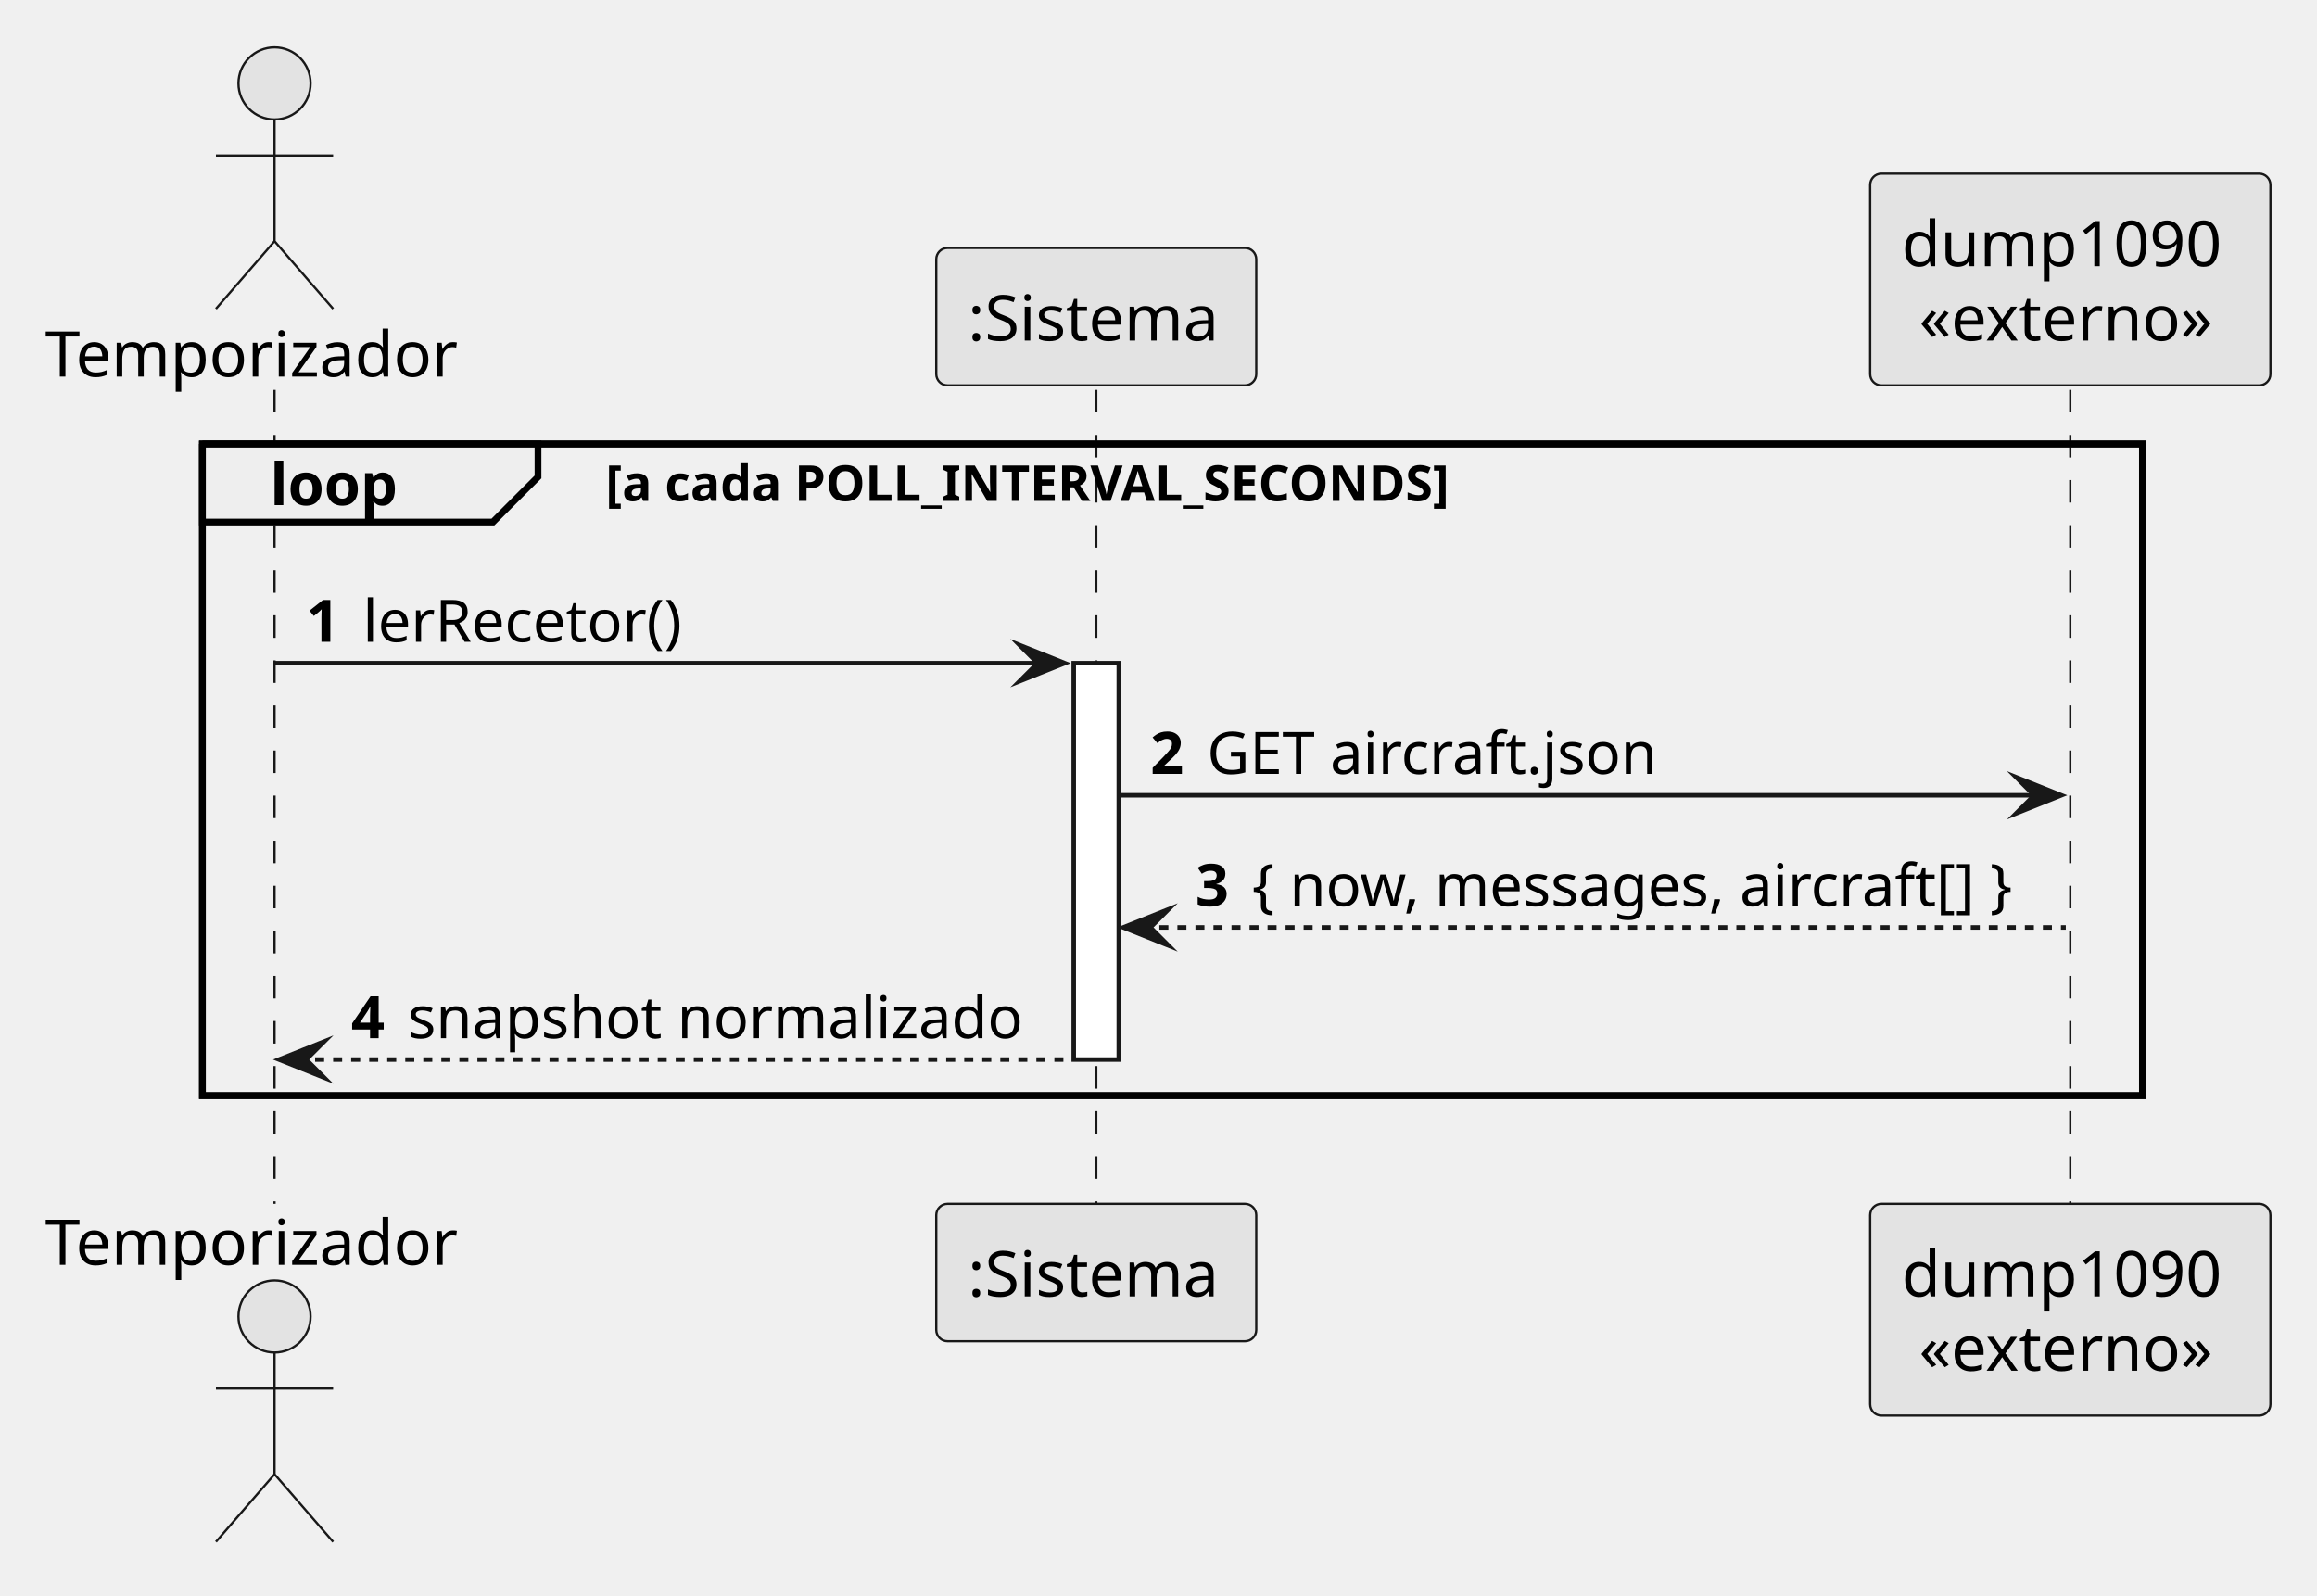
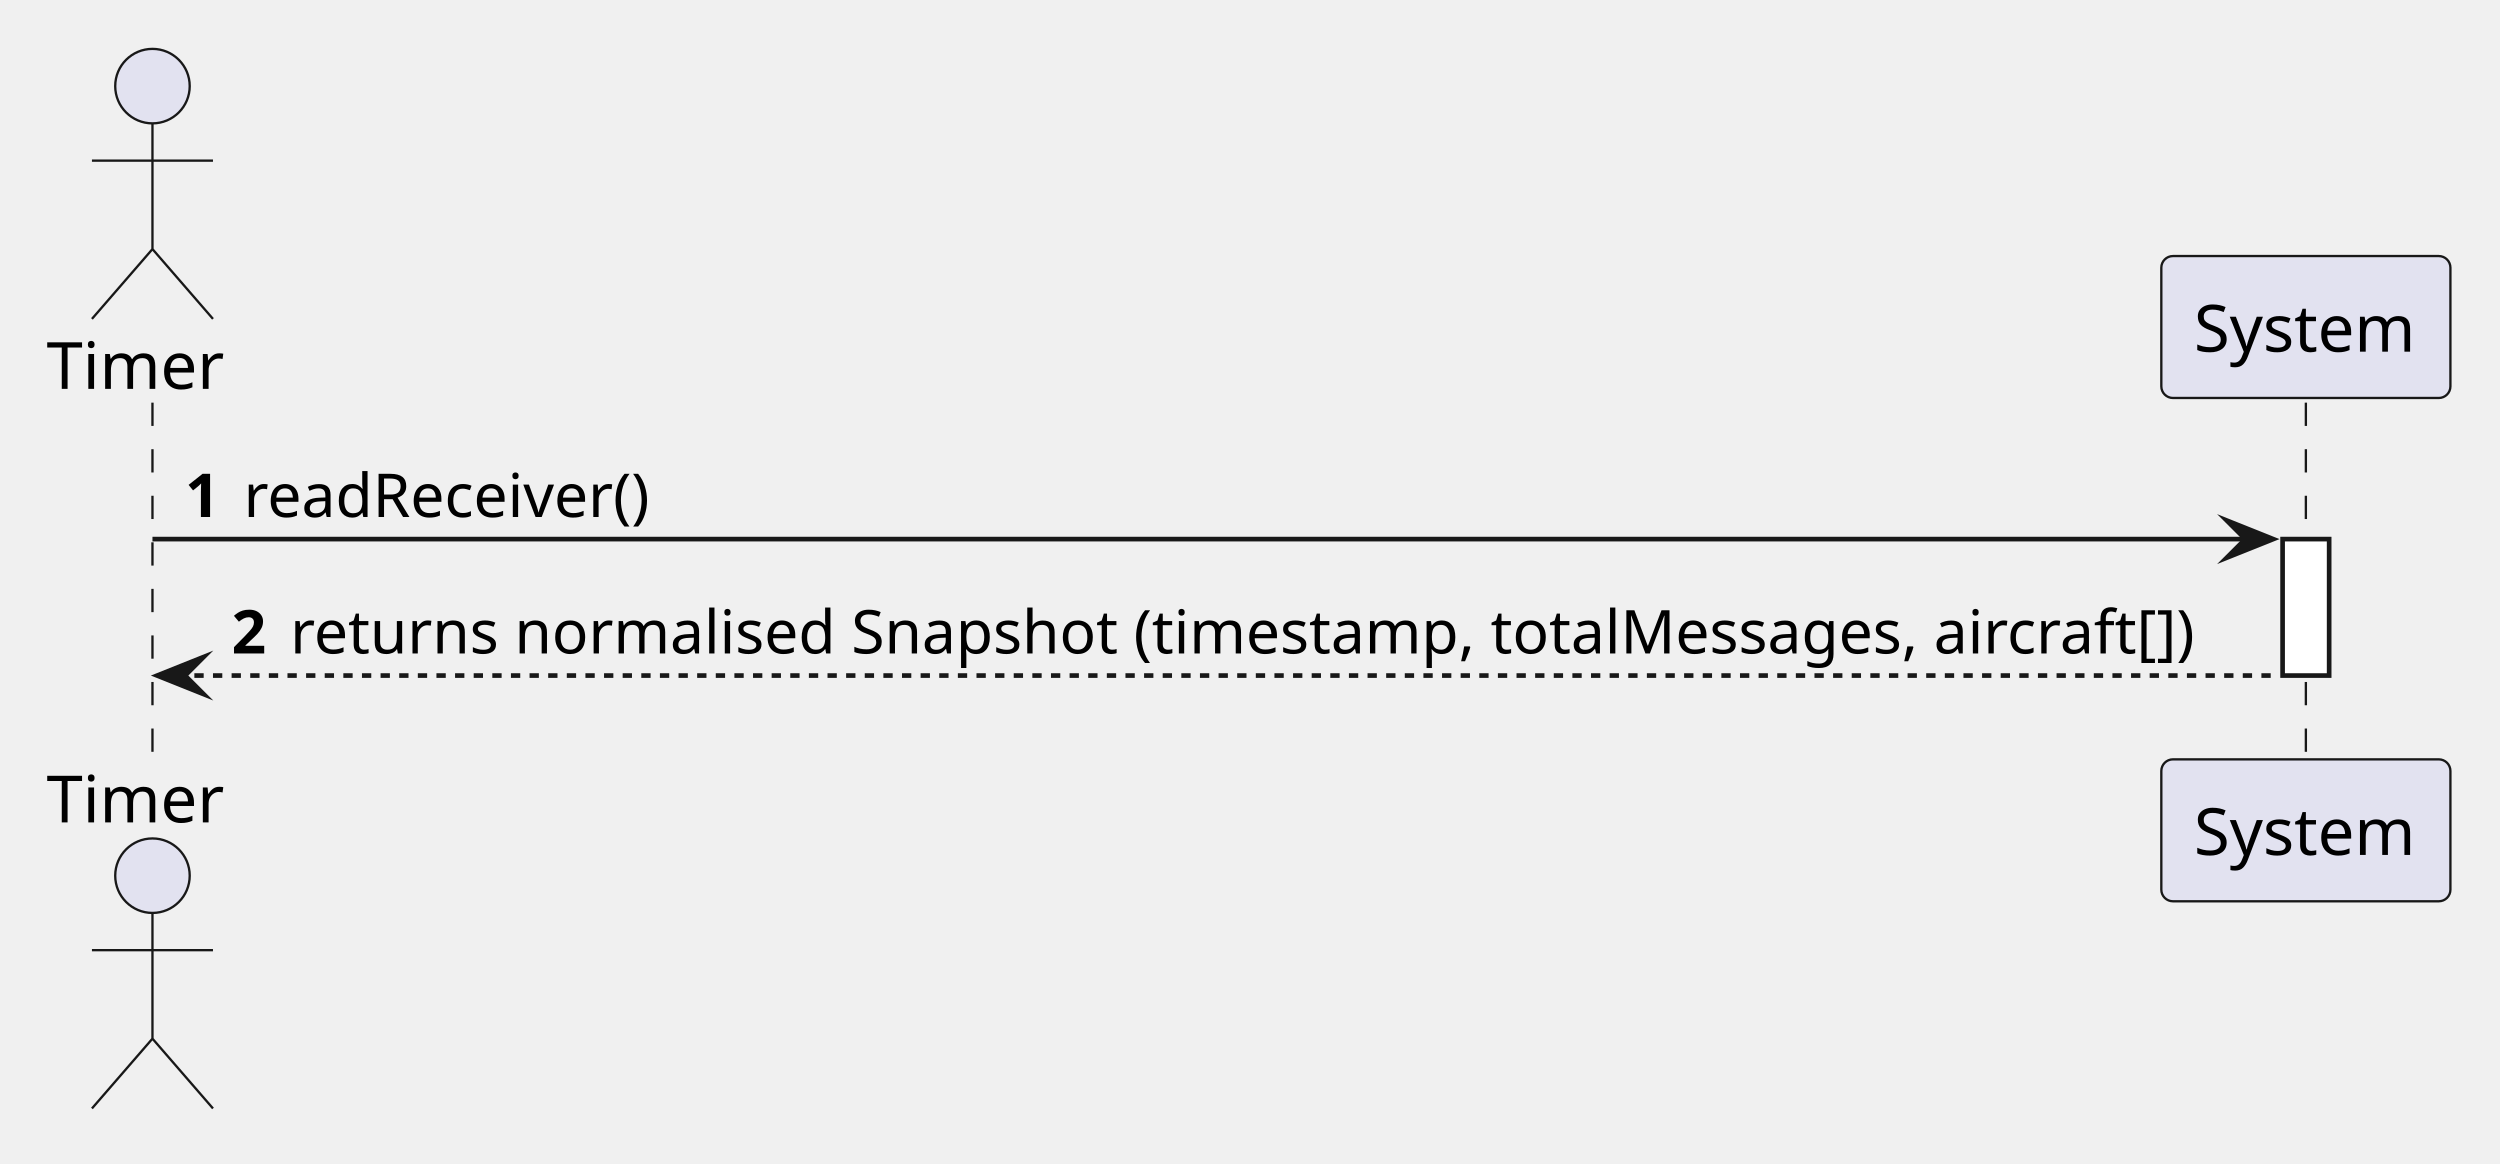
- <svg xmlns="http://www.w3.org/2000/svg" version="1.1" data-diagram-type="SEQUENCE" style="width:514px;height:354px;background:#FFFFFF;" width="514px" height="354px" viewBox="0 0 514 354" zoomAndPan="magnify" preserveAspectRatio="none" contentStyleType="text/css">
+ <svg xmlns="http://www.w3.org/2000/svg" version="1.1" data-diagram-type="SEQUENCE" style="width:537px;height:250px;background:#FFFFFF;" width="537px" height="250px" viewBox="0 0 537 250" zoomAndPan="magnify" preserveAspectRatio="none" contentStyleType="text/css">
  <defs />
  <g font-family="sans-serif" lengthAdjust="spacing">
-     <rect x="44.903" y="98.488" width="430.37" height="144.553" fill="none" style="stroke:#000;stroke-width:1.5;" />
-     <g class="participant-lifeline" data-qualified-name="T" data-entity-uid="part1" id="part1-lifeline" data-source-line="3">
+     <g class="participant-lifeline" data-qualified-name="A" data-entity-uid="part1" id="part1-lifeline" data-source-line="2">
      <g>
-         <rect x="57.403" y="86.488" width="8" height="180.553" fill="#000" fill-opacity="0" />
-         <line x1="60.903" y1="86.488" x2="60.903" y2="267.041" style="stroke:#181818;stroke-width:0.5;stroke-dasharray:5,5;" />
+         <rect x="29.249" y="86.488" width="8" height="76.621" fill="#000" fill-opacity="0" />
+         <line x1="32.749" y1="86.488" x2="32.749" y2="163.109" style="stroke:#181818;stroke-width:0.5;stroke-dasharray:5,5;" />
      </g>
    </g>
-     <g class="participant-lifeline" data-qualified-name="S" data-entity-uid="part2" id="part2-lifeline" data-source-line="4">
+     <g class="participant-lifeline" data-qualified-name="S" data-entity-uid="part2" id="part2-lifeline" data-source-line="3">
      <g>
-         <rect x="239.693" y="86.488" width="8" height="180.553" fill="#000" fill-opacity="0" />
-         <line x1="243.193" y1="86.488" x2="243.193" y2="267.041" style="stroke:#181818;stroke-width:0.5;stroke-dasharray:5,5;" />
+         <rect x="491.801" y="86.488" width="8" height="76.621" fill="#000" fill-opacity="0" />
+         <line x1="495.301" y1="86.488" x2="495.301" y2="163.109" style="stroke:#181818;stroke-width:0.5;stroke-dasharray:5,5;" />
      </g>
    </g>
    <g>
-       <rect x="238.193" y="147.109" width="10" height="87.932" fill="#FFF" style="stroke:#181818;stroke-width:1;" />
+       <rect x="490.301" y="115.799" width="10" height="29.311" fill="#FFF" style="stroke:#181818;stroke-width:1;" />
    </g>
-     <g class="participant-lifeline" data-qualified-name="D" data-entity-uid="part3" id="part3-lifeline" data-source-line="5">
-       <g>
-         <rect x="455.772" y="86.488" width="8" height="180.553" fill="#000" fill-opacity="0" />
-         <line x1="459.272" y1="86.488" x2="459.272" y2="267.041" style="stroke:#181818;stroke-width:0.5;stroke-dasharray:5,5;" />
-       </g>
+     <g class="participant participant-head" data-qualified-name="A" data-entity-uid="part1" id="part1-head" data-source-line="2">
+       <text x="10" y="83.535" fill="#000" font-size="14" textLength="39.498">Timer</text>
+       <ellipse cx="32.749" cy="18.5" rx="8" ry="8" fill="#E2E2F0" style="stroke:#181818;stroke-width:0.5;" />
+       <path d="M32.749,26.5 L32.749,53.5 M19.749,34.5 L45.749,34.5 M32.749,53.5 L19.749,68.5 M32.749,53.5 L45.749,68.5" style="stroke:#181818;stroke-width:0.5;" fill="none" />
    </g>
-     <g class="participant participant-head" data-qualified-name="T" data-entity-uid="part1" id="part1-head" data-source-line="3">
-       <text x="10" y="83.535" fill="#000" font-size="14" textLength="95.806">Temporizador</text>
-       <ellipse cx="60.903" cy="18.5" rx="8" ry="8" fill="#E3E3E3" style="stroke:#181818;stroke-width:0.5;" />
-       <path d="M60.903,26.5 L60.903,53.5 M47.903,34.5 L73.903,34.5 M60.903,53.5 L47.903,68.5 M60.903,53.5 L73.903,68.5" style="stroke:#181818;stroke-width:0.5;" fill="none" />
+     <g class="participant participant-head" data-qualified-name="S" data-entity-uid="part2" id="part2-head" data-source-line="3">
+       <rect x="464.252" y="55" width="62.098" height="30.488" fill="#E2E2F0" style="stroke:#181818;stroke-width:0.5;" rx="2.5" ry="2.5" />
+       <text x="471.252" y="75.535" fill="#000" font-size="14" textLength="48.098">System</text>
    </g>
-     <g class="participant participant-head" data-qualified-name="S" data-entity-uid="part2" id="part2-head" data-source-line="4">
-       <rect x="207.698" y="55" width="70.991" height="30.488" fill="#E3E3E3" style="stroke:#181818;stroke-width:0.5;" rx="2.5" ry="2.5" />
-       <text x="214.698" y="75.535" fill="#000" font-size="14" textLength="56.991">:Sistema</text>
+     <g class="participant participant-tail" data-qualified-name="A" data-entity-uid="part1" id="part1-tail" data-source-line="2">
+       <text x="10" y="176.645" fill="#000" font-size="14" textLength="39.498">Timer</text>
+       <ellipse cx="32.749" cy="188.098" rx="8" ry="8" fill="#E2E2F0" style="stroke:#181818;stroke-width:0.5;" />
+       <path d="M32.749,196.098 L32.749,223.098 M19.749,204.098 L45.749,204.098 M32.749,223.098 L19.749,238.098 M32.749,223.098 L45.749,238.098" style="stroke:#181818;stroke-width:0.5;" fill="none" />
    </g>
-     <g class="participant participant-head" data-qualified-name="D" data-entity-uid="part3" id="part3-head" data-source-line="5">
-       <rect x="414.876" y="38.512" width="88.792" height="46.977" fill="#E3E3E3" style="stroke:#181818;stroke-width:0.5;" rx="2.5" ry="2.5" />
-       <text x="421.876" y="59.047" fill="#000" font-size="14" textLength="74.792">dump1090</text>
-       <text x="425.718" y="75.535" fill="#000" font-size="14" textLength="67.108">«externo»</text>
+     <g class="participant participant-tail" data-qualified-name="S" data-entity-uid="part2" id="part2-tail" data-source-line="3">
+       <rect x="464.252" y="163.109" width="62.098" height="30.488" fill="#E2E2F0" style="stroke:#181818;stroke-width:0.5;" rx="2.5" ry="2.5" />
+       <text x="471.252" y="183.645" fill="#000" font-size="14" textLength="48.098">System</text>
    </g>
-     <g class="participant participant-tail" data-qualified-name="T" data-entity-uid="part1" id="part1-tail" data-source-line="3">
-       <text x="10" y="280.576" fill="#000" font-size="14" textLength="95.806">Temporizador</text>
-       <ellipse cx="60.903" cy="292.029" rx="8" ry="8" fill="#E3E3E3" style="stroke:#181818;stroke-width:0.5;" />
-       <path d="M60.903,300.029 L60.903,327.029 M47.903,308.029 L73.903,308.029 M60.903,327.029 L47.903,342.029 M60.903,327.029 L73.903,342.029" style="stroke:#181818;stroke-width:0.5;" fill="none" />
+     <g class="message" data-entity-1="part1" data-entity-2="part2" id="msg1" data-source-line="5">
+       <polygon points="478.301,111.799,488.301,115.799,478.301,119.799,482.301,115.799" fill="#181818" style="stroke:#181818;stroke-width:1;stroke-linejoin:miter;stroke-miterlimit:10;" />
+       <line x1="32.749" y1="115.799" x2="484.301" y2="115.799" style="stroke:#181818;stroke-width:1;" />
+       <text x="39.749" y="111.057" fill="#000" font-size="13" font-weight="700">1</text>
+       <text x="52.325" y="111.057" fill="#000" font-size="13" textLength="88.791">readReceiver()</text>
    </g>
-     <g class="participant participant-tail" data-qualified-name="S" data-entity-uid="part2" id="part2-tail" data-source-line="4">
-       <rect x="207.698" y="267.041" width="70.991" height="30.488" fill="#E3E3E3" style="stroke:#181818;stroke-width:0.5;" rx="2.5" ry="2.5" />
-       <text x="214.698" y="287.576" fill="#000" font-size="14" textLength="56.991">:Sistema</text>
-     </g>
-     <g class="participant participant-tail" data-qualified-name="D" data-entity-uid="part3" id="part3-tail" data-source-line="5">
-       <rect x="414.876" y="267.041" width="88.792" height="46.977" fill="#E3E3E3" style="stroke:#181818;stroke-width:0.5;" rx="2.5" ry="2.5" />
-       <text x="421.876" y="287.576" fill="#000" font-size="14" textLength="74.792">dump1090</text>
-       <text x="425.718" y="304.064" fill="#000" font-size="14" textLength="67.108">«externo»</text>
-     </g>
-     <path d="M44.903,98.488 L119.35,98.488 L119.35,105.799 L109.35,115.799 L44.903,115.799 L44.903,98.488" style="stroke:#000;stroke-width:1.5;" fill="#EEE" />
-     <rect x="44.903" y="98.488" width="430.37" height="144.553" fill="none" style="stroke:#000;stroke-width:1.5;" />
-     <text x="59.903" y="112.057" fill="#000" font-size="13" textLength="29.447" font-weight="700">loop</text>
-     <text x="134.35" y="111.123" fill="#000" font-size="11" textLength="196.856" font-weight="700">[a cada POLL_INTERVAL_SECONDS]</text>
-     <g class="message" data-entity-1="part1" data-entity-2="part2" id="msg1" data-source-line="8">
-       <polygon points="226.193,143.109,236.193,147.109,226.193,151.109,230.193,147.109" fill="#181818" style="stroke:#181818;stroke-width:1;stroke-linejoin:miter;stroke-miterlimit:10;" />
-       <line x1="60.903" y1="147.109" x2="232.193" y2="147.109" style="stroke:#181818;stroke-width:1;" />
-       <text x="67.903" y="142.367" fill="#000" font-size="13" font-weight="700">1</text>
-       <text x="80.479" y="142.367" fill="#000" font-size="13" textLength="72.306">lerRecetor()</text>
-     </g>
-     <g class="message" data-entity-1="part2" data-entity-2="part3" id="msg2" data-source-line="10">
-       <polygon points="447.272,172.42,457.272,176.42,447.272,180.42,451.272,176.42" fill="#181818" style="stroke:#181818;stroke-width:1;stroke-linejoin:miter;stroke-miterlimit:10;" />
-       <line x1="248.193" y1="176.42" x2="453.272" y2="176.42" style="stroke:#181818;stroke-width:1;" />
-       <text x="255.193" y="171.678" fill="#000" font-size="13" font-weight="700">2</text>
-       <text x="267.769" y="171.678" fill="#000" font-size="13" textLength="104.578">GET aircraft.json</text>
-     </g>
-     <g class="message" data-entity-1="part3" data-entity-2="part2" id="msg3" data-source-line="11">
-       <polygon points="259.193,201.73,249.193,205.73,259.193,209.73,255.193,205.73" fill="#181818" style="stroke:#181818;stroke-width:1;stroke-linejoin:miter;stroke-miterlimit:10;" />
-       <line x1="253.193" y1="205.73" x2="458.272" y2="205.73" style="stroke:#181818;stroke-width:1;stroke-dasharray:2,2;" />
-       <text x="265.193" y="200.988" fill="#000" font-size="13" font-weight="700">3</text>
-       <text x="277.769" y="200.988" fill="#000" font-size="13" textLength="174.503">{ now, messages, aircraft[] }</text>
-     </g>
-     <g class="message" data-entity-1="part2" data-entity-2="part1" id="msg4" data-source-line="12">
-       <polygon points="71.903,231.041,61.903,235.041,71.903,239.041,67.903,235.041" fill="#181818" style="stroke:#181818;stroke-width:1;stroke-linejoin:miter;stroke-miterlimit:10;" />
-       <line x1="65.903" y1="235.041" x2="237.193" y2="235.041" style="stroke:#181818;stroke-width:1;stroke-dasharray:2,2;" />
-       <text x="77.903" y="230.299" fill="#000" font-size="13" font-weight="700">4</text>
-       <text x="90.479" y="230.299" fill="#000" font-size="13" textLength="140.715">snapshot normalizado</text>
+     <g class="message" data-entity-1="part2" data-entity-2="part1" id="msg2" data-source-line="7">
+       <polygon points="43.749,141.109,33.749,145.109,43.749,149.109,39.749,145.109" fill="#181818" style="stroke:#181818;stroke-width:1;stroke-linejoin:miter;stroke-miterlimit:10;" />
+       <line x1="37.749" y1="145.109" x2="489.301" y2="145.109" style="stroke:#181818;stroke-width:1;stroke-dasharray:2,2;" />
+       <text x="49.749" y="140.367" fill="#000" font-size="13" font-weight="700">2</text>
+       <text x="62.325" y="140.367" fill="#000" font-size="13" textLength="420.977">returns normalised Snapshot (timestamp, totalMessages, aircraft[])</text>
    </g>
  </g>
</svg>
